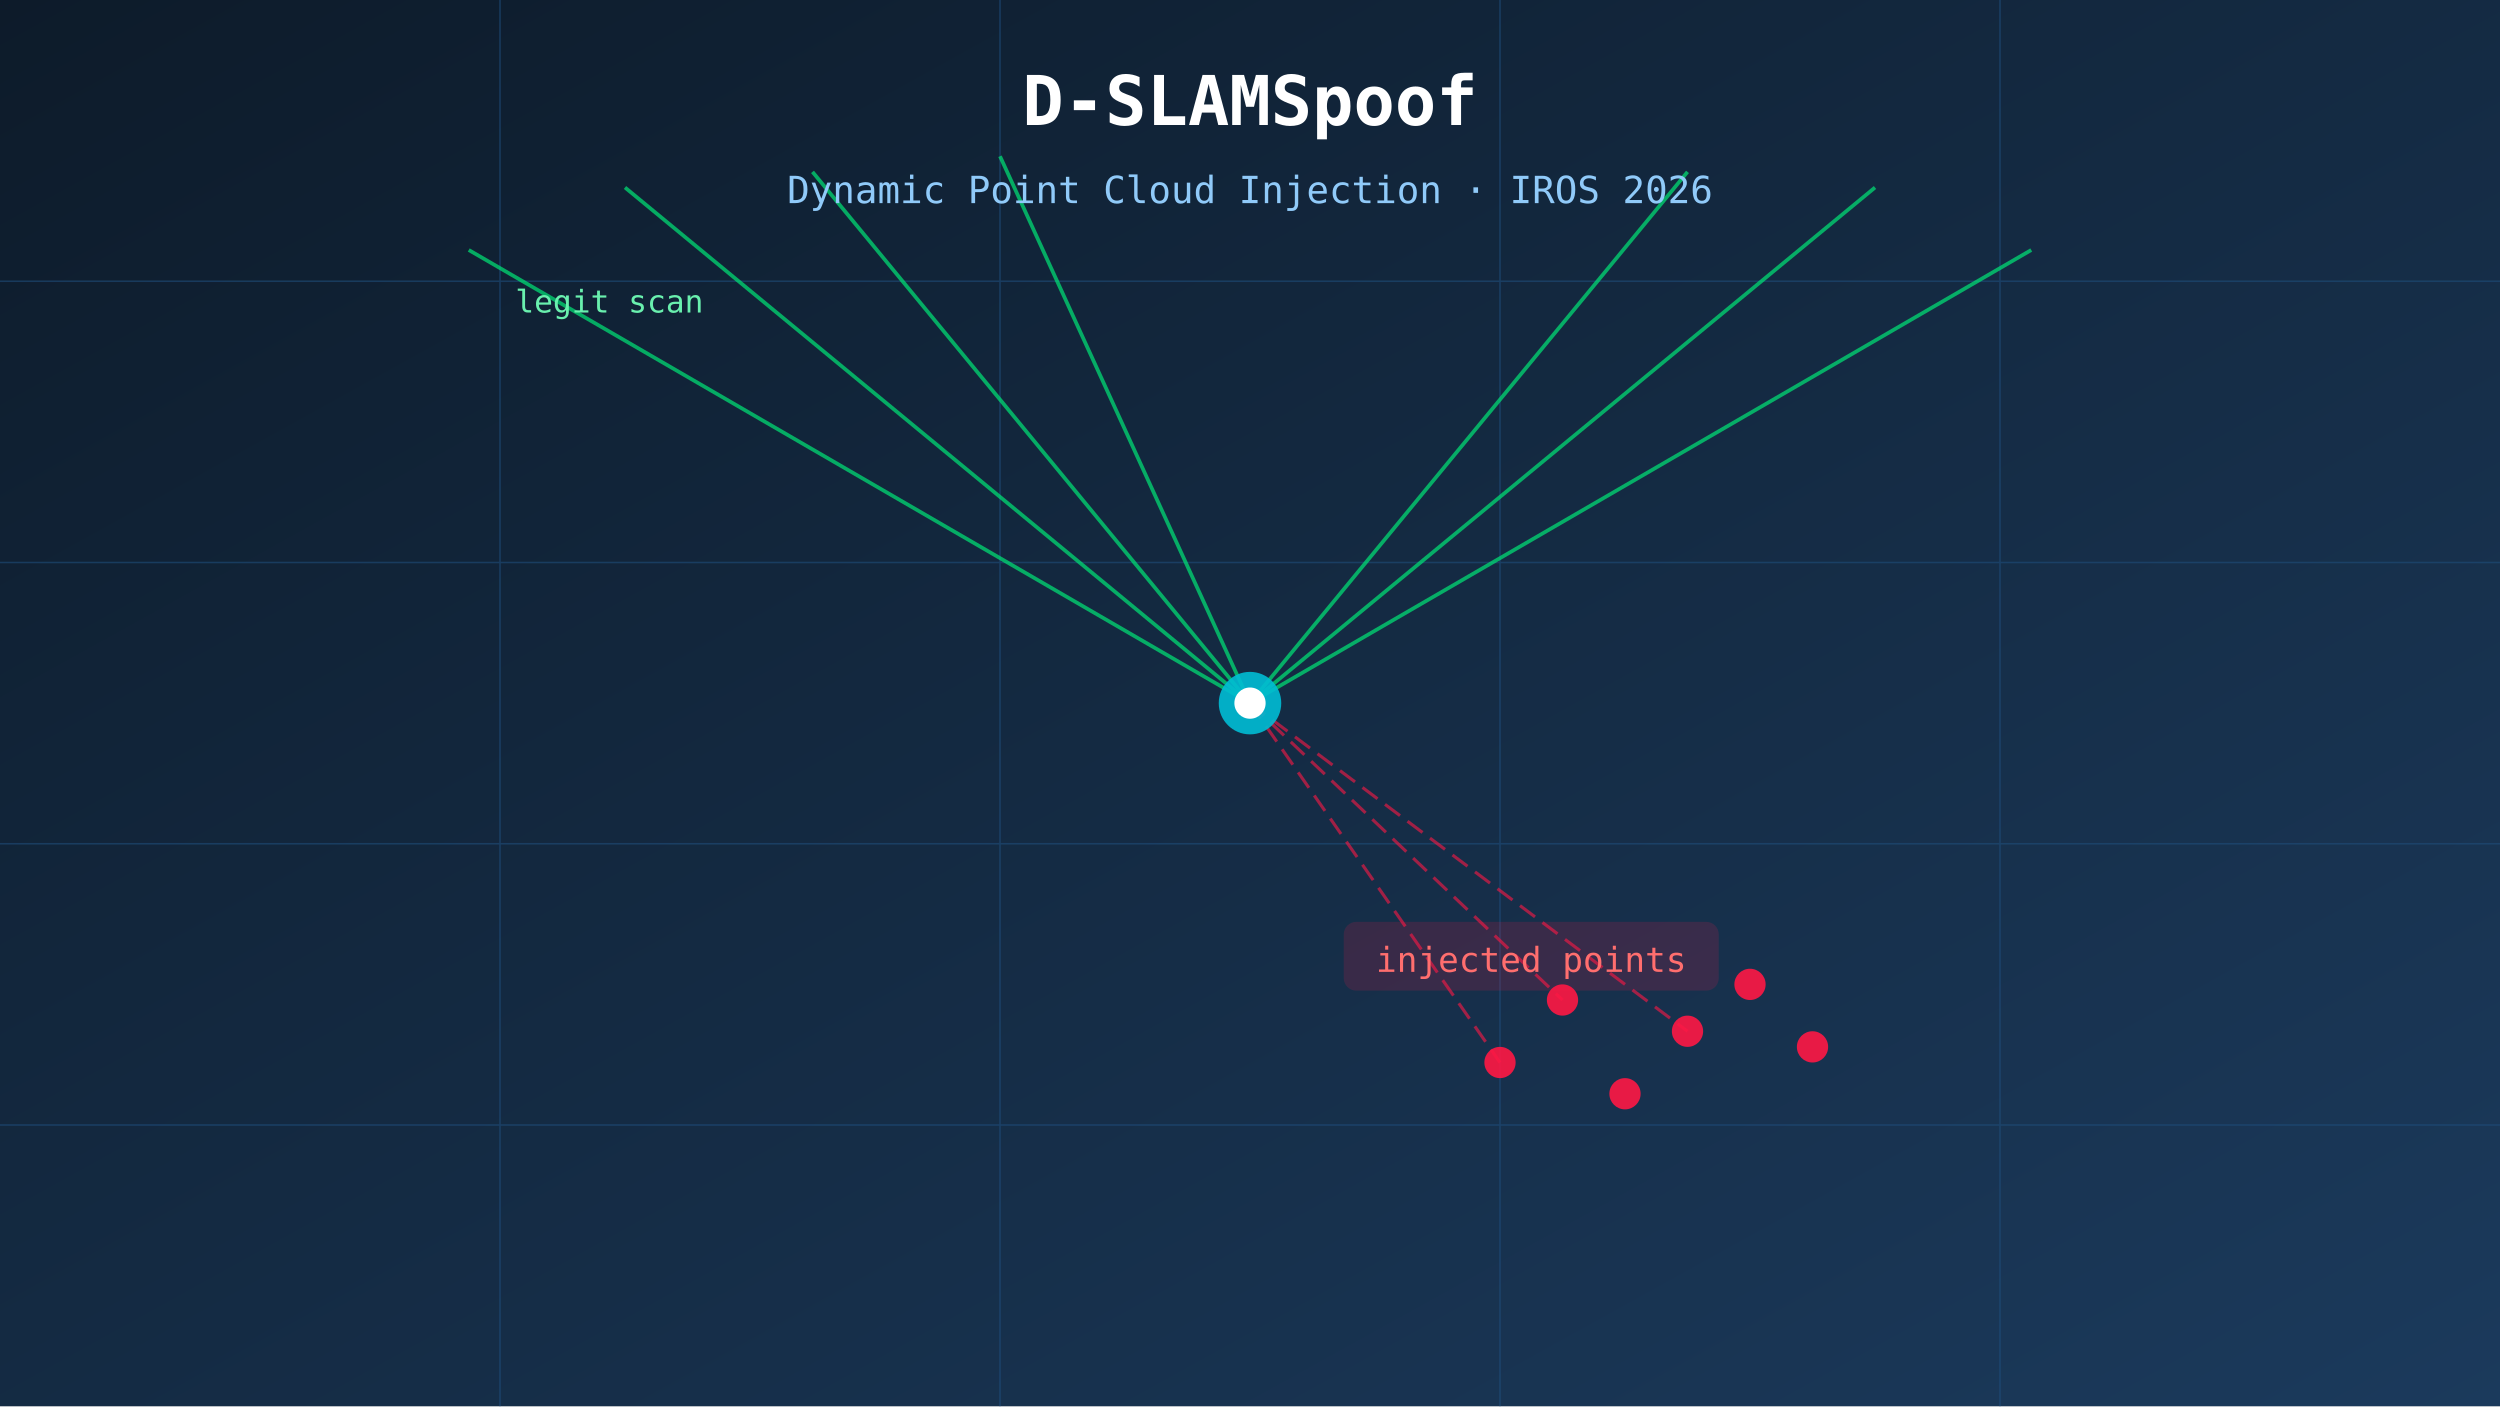
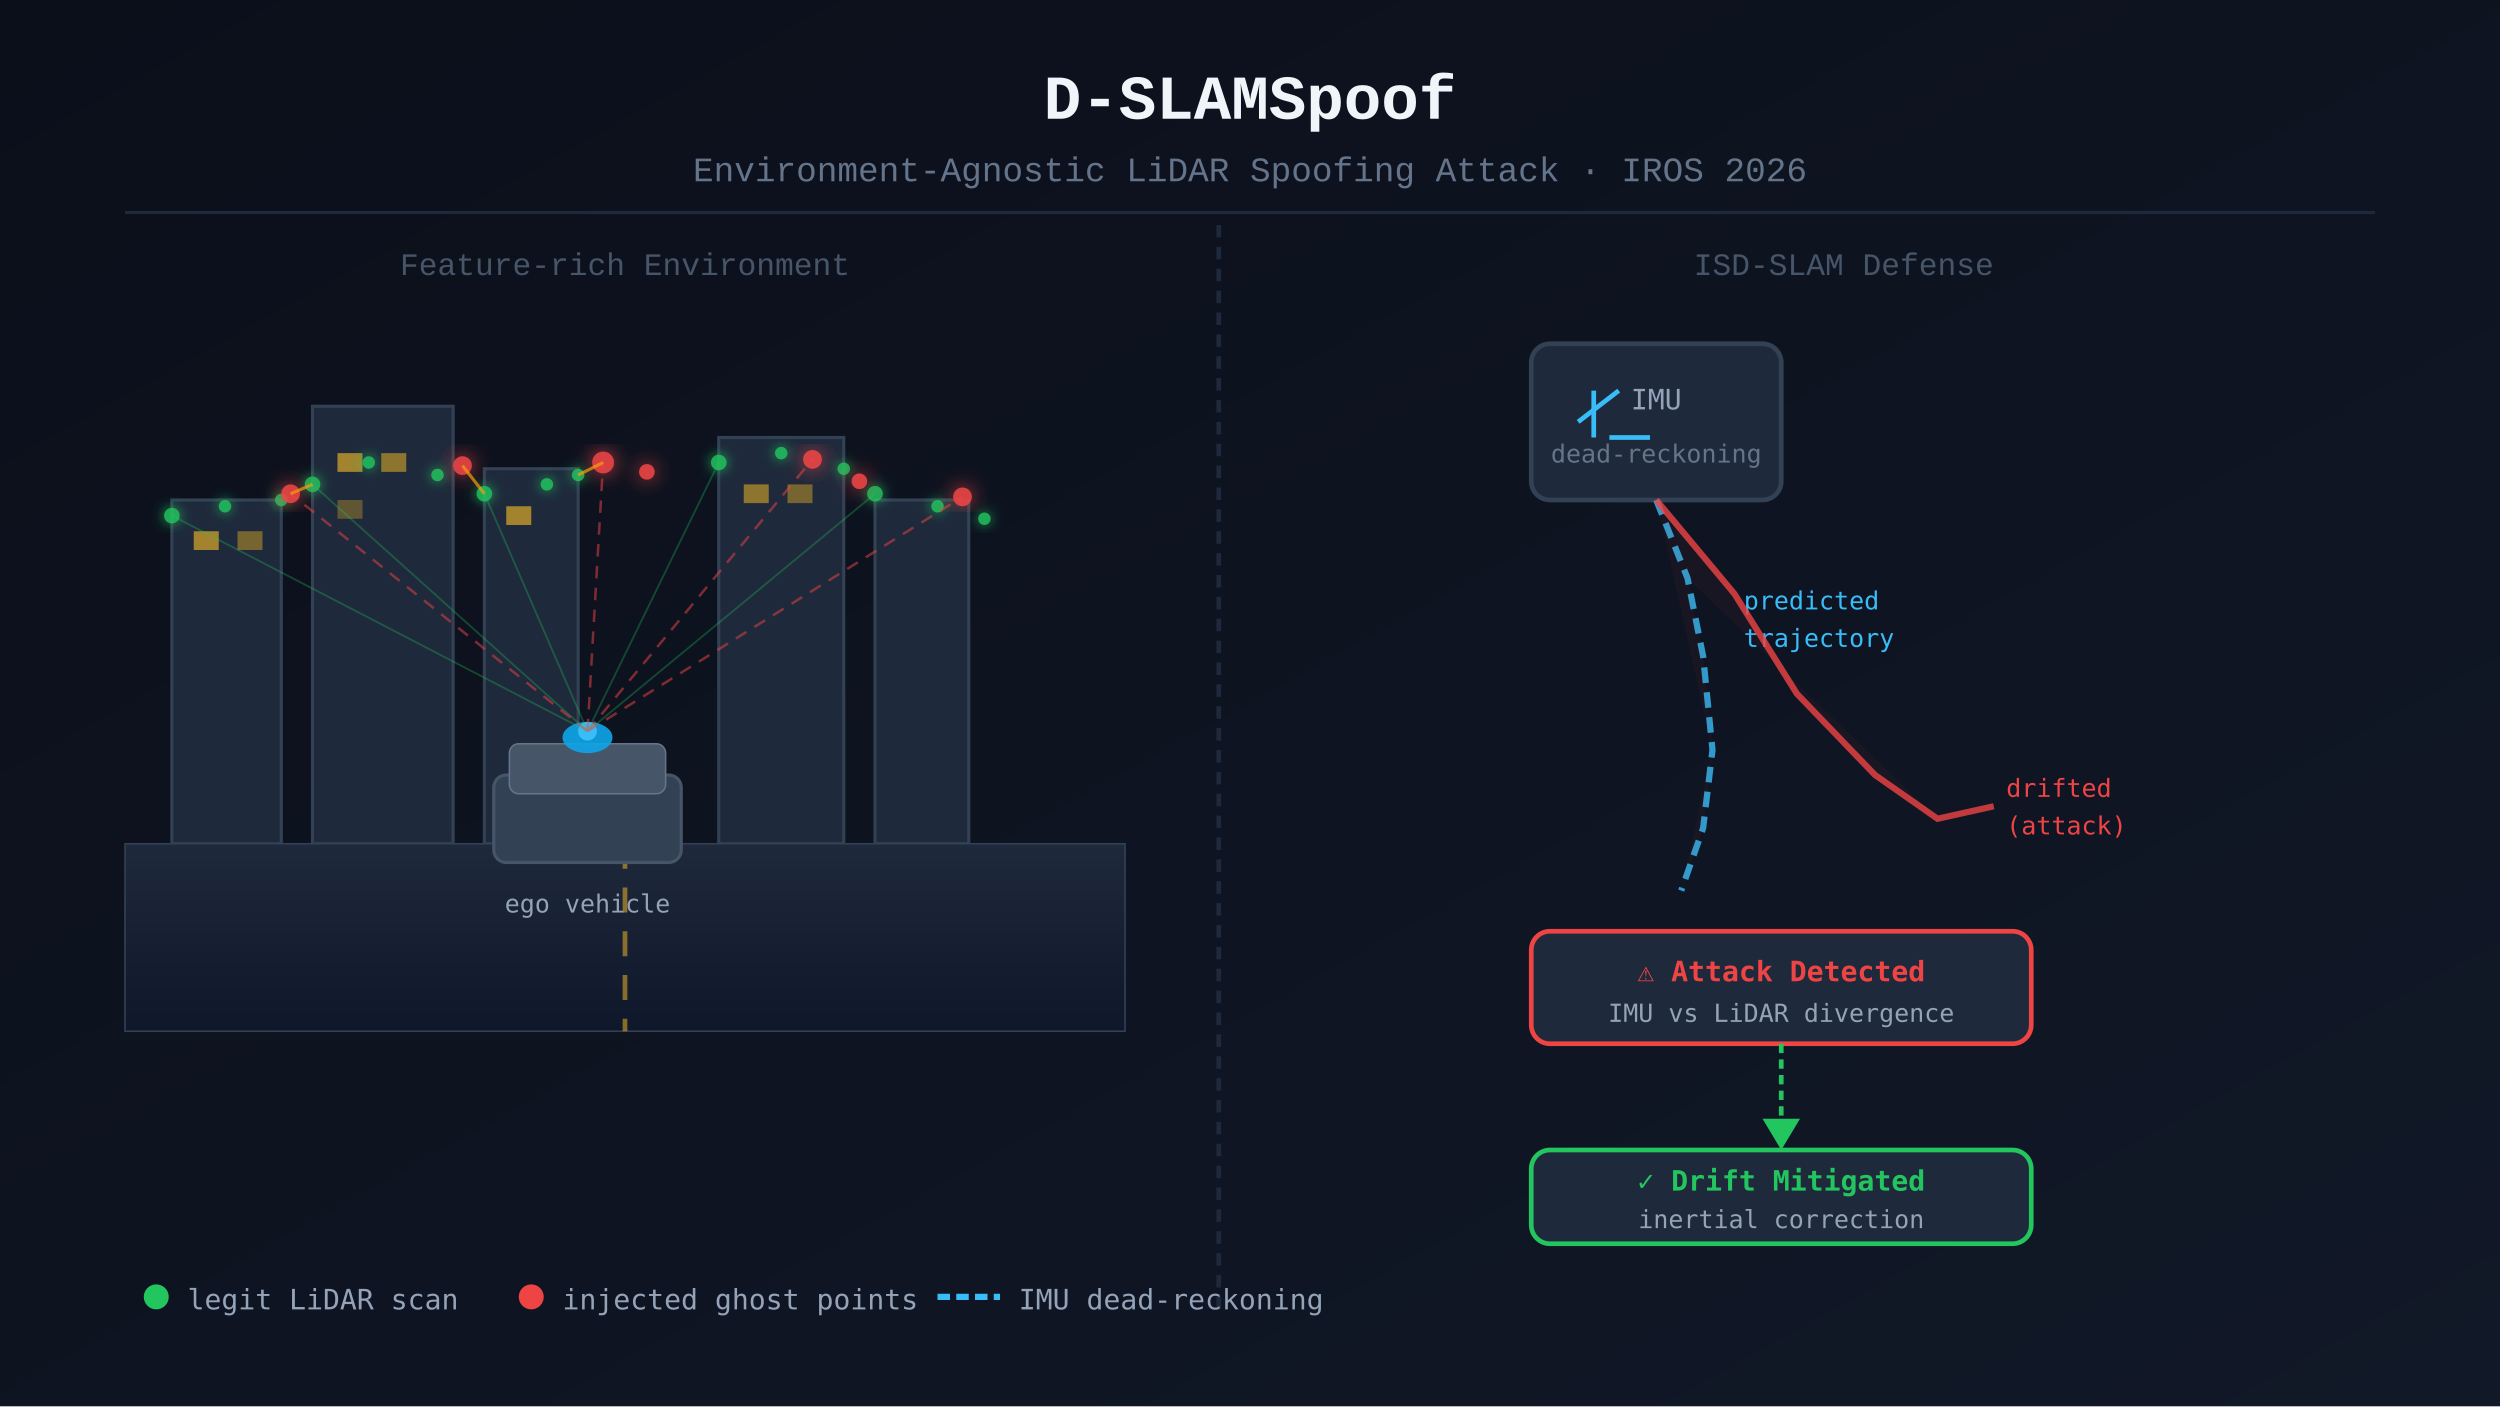
<svg xmlns="http://www.w3.org/2000/svg" width="800" height="450" viewBox="0 0 800 450">
  <defs>
    <linearGradient id="bg" x1="0%" y1="0%" x2="100%" y2="100%">
-       <stop offset="0%" stop-color="#0d1b2a" />
-       <stop offset="100%" stop-color="#1b3a5c" />
+       <stop offset="0%" stop-color="#0b0f1a" />
+       <stop offset="100%" stop-color="#111827" />
    </linearGradient>
+     <linearGradient id="roadGrad" x1="0%" y1="0%" x2="0%" y2="100%">
+       <stop offset="0%" stop-color="#1e293b" />
+       <stop offset="100%" stop-color="#0f172a" />
+     </linearGradient>
+     <filter id="glow">
+       <feGaussianBlur stdDeviation="2" result="blur" />
+       <feMerge>
+         <feMergeNode in="blur" />
+         <feMergeNode in="SourceGraphic" />
+       </feMerge>
+     </filter>
+     <filter id="redglow">
+       <feGaussianBlur stdDeviation="3" result="blur" />
+       <feMerge>
+         <feMergeNode in="blur" />
+         <feMergeNode in="SourceGraphic" />
+       </feMerge>
+     </filter>
  </defs>
  <rect width="800" height="450" fill="url(#bg)" />
-   <g stroke="#1e4d7a" stroke-width="0.5" opacity="0.6">
-     <line x1="0" y1="90" x2="800" y2="90" />
-     <line x1="0" y1="180" x2="800" y2="180" />
-     <line x1="0" y1="270" x2="800" y2="270" />
-     <line x1="0" y1="360" x2="800" y2="360" />
-     <line x1="160" y1="0" x2="160" y2="450" />
-     <line x1="320" y1="0" x2="320" y2="450" />
-     <line x1="480" y1="0" x2="480" y2="450" />
-     <line x1="640" y1="0" x2="640" y2="450" />
+   <text x="400" y="38" text-anchor="middle" font-family="'Courier New', monospace" font-size="20" font-weight="bold" fill="#f1f5f9">D-SLAMSpoof</text>
+   <text x="400" y="58" text-anchor="middle" font-family="'Courier New', monospace" font-size="11" fill="#64748b">Environment-Agnostic LiDAR Spoofing Attack · IROS 2026</text>
+   <line x1="40" y1="68" x2="760" y2="68" stroke="#1e293b" stroke-width="1" />
+   <text x="200" y="88" text-anchor="middle" font-family="'Courier New', monospace" font-size="10" fill="#475569">Feature-rich Environment</text>
+   <rect x="55" y="160" width="35" height="110" fill="#1e293b" stroke="#334155" stroke-width="1" />
+   <rect x="100" y="130" width="45" height="140" fill="#1e293b" stroke="#334155" stroke-width="1" />
+   <rect x="155" y="150" width="30" height="120" fill="#1e293b" stroke="#334155" stroke-width="1" />
+   <rect x="230" y="140" width="40" height="130" fill="#1e293b" stroke="#334155" stroke-width="1" />
+   <rect x="280" y="160" width="30" height="110" fill="#1e293b" stroke="#334155" stroke-width="1" />
+   <rect x="62" y="170" width="8" height="6" fill="#fbbf24" opacity="0.6" />
+   <rect x="76" y="170" width="8" height="6" fill="#fbbf24" opacity="0.4" />
+   <rect x="108" y="145" width="8" height="6" fill="#fbbf24" opacity="0.6" />
+   <rect x="122" y="145" width="8" height="6" fill="#fbbf24" opacity="0.5" />
+   <rect x="108" y="160" width="8" height="6" fill="#fbbf24" opacity="0.3" />
+   <rect x="162" y="162" width="8" height="6" fill="#fbbf24" opacity="0.6" />
+   <rect x="238" y="155" width="8" height="6" fill="#fbbf24" opacity="0.5" />
+   <rect x="252" y="155" width="8" height="6" fill="#fbbf24" opacity="0.4" />
+   <rect x="40" y="270" width="320" height="60" fill="url(#roadGrad)" stroke="#334155" stroke-width="0.5" />
+   <line x1="200" y1="270" x2="200" y2="330" stroke="#fbbf24" stroke-width="1.5" stroke-dasharray="8,6" opacity="0.5" />
+   <rect x="158" y="248" width="60" height="28" rx="4" fill="#334155" stroke="#475569" stroke-width="1" />
+   <rect x="163" y="238" width="50" height="16" rx="3" fill="#475569" stroke="#64748b" stroke-width="0.5" />
+   <ellipse cx="188" cy="236" rx="8" ry="5" fill="#0ea5e9" opacity="0.9" />
+   <circle cx="188" cy="234" r="3" fill="#38bdf8" />
+   <text x="188" y="292" text-anchor="middle" font-family="monospace" font-size="8" fill="#94a3b8">ego vehicle</text>
+   <g fill="#22c55e" filter="url(#glow)" opacity="0.85">
+     <circle cx="55" cy="165" r="2.5" />
+     <circle cx="72" cy="162" r="2" />
+     <circle cx="90" cy="160" r="2" />
+     <circle cx="100" cy="155" r="2.5" />
+     <circle cx="118" cy="148" r="2" />
+     <circle cx="140" cy="152" r="2" />
+     <circle cx="155" cy="158" r="2.5" />
+     <circle cx="175" cy="155" r="2" />
+     <circle cx="185" cy="152" r="2" />
+     <circle cx="230" cy="148" r="2.5" />
+     <circle cx="250" cy="145" r="2" />
+     <circle cx="270" cy="150" r="2" />
+     <circle cx="280" cy="158" r="2.5" />
+     <circle cx="300" cy="162" r="2" />
+     <circle cx="315" cy="166" r="2" />
  </g>
-   <g stroke="#00e676" stroke-width="1.2" opacity="0.7">
-     <line x1="400" y1="225" x2="150" y2="80" />
-     <line x1="400" y1="225" x2="200" y2="60" />
-     <line x1="400" y1="225" x2="260" y2="55" />
-     <line x1="400" y1="225" x2="320" y2="50" />
-     <line x1="400" y1="225" x2="540" y2="55" />
-     <line x1="400" y1="225" x2="600" y2="60" />
-     <line x1="400" y1="225" x2="650" y2="80" />
+   <g stroke="#22c55e" stroke-width="0.6" opacity="0.3">
+     <line x1="188" y1="234" x2="55" y2="165" />
+     <line x1="188" y1="234" x2="100" y2="155" />
+     <line x1="188" y1="234" x2="155" y2="158" />
+     <line x1="188" y1="234" x2="230" y2="148" />
+     <line x1="188" y1="234" x2="280" y2="158" />
  </g>
-   <g fill="#ff1744" opacity="0.9">
-     <circle cx="500" cy="320" r="5" />
-     <circle cx="540" cy="330" r="5" />
-     <circle cx="480" cy="340" r="5" />
-     <circle cx="560" cy="315" r="5" />
-     <circle cx="520" cy="350" r="5" />
-     <circle cx="580" cy="335" r="5" />
+   <g fill="#ef4444" filter="url(#redglow)" opacity="0.9">
+     <circle cx="93" cy="158" r="3" />
+     <circle cx="148" cy="149" r="3" />
+     <circle cx="193" cy="148" r="3.5" />
+     <circle cx="207" cy="151" r="2.5" />
+     <circle cx="260" cy="147" r="3" />
+     <circle cx="275" cy="154" r="2.5" />
+     <circle cx="308" cy="159" r="3" />
  </g>
-   <g stroke="#ff1744" stroke-width="1" stroke-dasharray="6,3" opacity="0.6">
-     <line x1="400" y1="225" x2="500" y2="320" />
-     <line x1="400" y1="225" x2="540" y2="330" />
-     <line x1="400" y1="225" x2="480" y2="340" />
+   <g stroke="#ef4444" stroke-width="0.8" stroke-dasharray="4,3" opacity="0.5">
+     <line x1="188" y1="234" x2="93" y2="158" />
+     <line x1="188" y1="234" x2="193" y2="148" />
+     <line x1="188" y1="234" x2="260" y2="147" />
+     <line x1="188" y1="234" x2="308" y2="159" />
  </g>
-   <circle cx="400" cy="225" r="10" fill="#00bcd4" opacity="0.9" />
-   <circle cx="400" cy="225" r="5" fill="#ffffff" />
-   <text x="400" y="40" text-anchor="middle" font-family="monospace" font-size="22" font-weight="bold" fill="#ffffff">D-SLAMSpoof</text>
-   <text x="400" y="65" text-anchor="middle" font-family="monospace" font-size="12" fill="#90caf9">Dynamic Point Cloud Injection · IROS 2026</text>
-   <rect x="430" y="295" width="120" height="22" rx="4" fill="#ff1744" opacity="0.15" />
-   <text x="490" y="311" text-anchor="middle" font-family="monospace" font-size="11" fill="#ff6e6e">injected points</text>
-   <text x="195" y="100" text-anchor="middle" font-family="monospace" font-size="10" fill="#69f0ae">legit scan</text>
+   <g stroke="#f59e0b" stroke-width="1" marker-end="url(#arrow)" opacity="0.7">
+     <line x1="100" y1="155" x2="93" y2="158" />
+     <line x1="155" y1="158" x2="148" y2="149" />
+     <line x1="185" y1="152" x2="193" y2="148" />
+   </g>
+   <line x1="390" y1="72" x2="390" y2="420" stroke="#1e293b" stroke-width="1.5" stroke-dasharray="4,3" />
+   <text x="590" y="88" text-anchor="middle" font-family="'Courier New', monospace" font-size="10" fill="#475569">ISD-SLAM Defense</text>
+   <rect x="490" y="110" width="80" height="50" rx="6" fill="#1e293b" stroke="#334155" stroke-width="1.5" />
+   <text x="530" y="131" text-anchor="middle" font-family="monospace" font-size="9" fill="#94a3b8">IMU</text>
+   <text x="530" y="148" text-anchor="middle" font-family="monospace" font-size="8" fill="#64748b">dead-reckoning</text>
+   <circle cx="530" cy="140" r="0" fill="none" />
+   <line x1="505" y1="135" x2="518" y2="125" stroke="#38bdf8" stroke-width="1.5" marker-end="url(#arrowblue)" />
+   <line x1="510" y1="140" x2="510" y2="125" stroke="#38bdf8" stroke-width="1.5" />
+   <line x1="515" y1="140" x2="528" y2="140" stroke="#38bdf8" stroke-width="1.5" />
+   <polyline points="530,160 540,185 545,210 548,240 545,265 538,285" fill="none" stroke="#38bdf8" stroke-width="2" opacity="0.8" stroke-dasharray="5,3" />
+   <text x="558" y="195" font-family="monospace" font-size="8" fill="#38bdf8">predicted</text>
+   <text x="558" y="207" font-family="monospace" font-size="8" fill="#38bdf8">trajectory</text>
+   <polyline points="530,160 555,190 575,222 600,248 620,262 638,258" fill="none" stroke="#ef4444" stroke-width="2" opacity="0.8" />
+   <text x="642" y="255" font-family="monospace" font-size="8" fill="#ef4444">drifted</text>
+   <text x="642" y="267" font-family="monospace" font-size="8" fill="#ef4444">(attack)</text>
+   <polygon points="530,160 548,240 538,285 545,265 548,240 545,210 540,185 620,262 600,248 575,222 555,190" fill="#ef4444" opacity="0.05" />
+   <rect x="490" y="298" width="160" height="36" rx="6" fill="#1e293b" stroke="#ef4444" stroke-width="1.5" />
+   <text x="570" y="314" text-anchor="middle" font-family="monospace" font-size="9" font-weight="bold" fill="#ef4444">⚠ Attack Detected</text>
+   <text x="570" y="327" text-anchor="middle" font-family="monospace" font-size="8" fill="#94a3b8">IMU vs LiDAR divergence</text>
+   <line x1="570" y1="334" x2="570" y2="358" stroke="#22c55e" stroke-width="1.5" stroke-dasharray="3,2" />
+   <polygon points="564,358 576,358 570,368" fill="#22c55e" />
+   <rect x="490" y="368" width="160" height="30" rx="6" fill="#1e293b" stroke="#22c55e" stroke-width="1.5" />
+   <text x="570" y="381" text-anchor="middle" font-family="monospace" font-size="9" font-weight="bold" fill="#22c55e">✓ Drift Mitigated</text>
+   <text x="570" y="393" text-anchor="middle" font-family="monospace" font-size="8" fill="#94a3b8">inertial correction</text>
+   <circle cx="50" cy="415" r="4" fill="#22c55e" />
+   <text x="60" y="419" font-family="monospace" font-size="9" fill="#94a3b8">legit LiDAR scan</text>
+   <circle cx="170" cy="415" r="4" fill="#ef4444" />
+   <text x="180" y="419" font-family="monospace" font-size="9" fill="#94a3b8">injected ghost points</text>
+   <line x1="300" y1="415" x2="320" y2="415" stroke="#38bdf8" stroke-width="2" stroke-dasharray="4,2" />
+   <text x="326" y="419" font-family="monospace" font-size="9" fill="#94a3b8">IMU dead-reckoning</text>
</svg>
